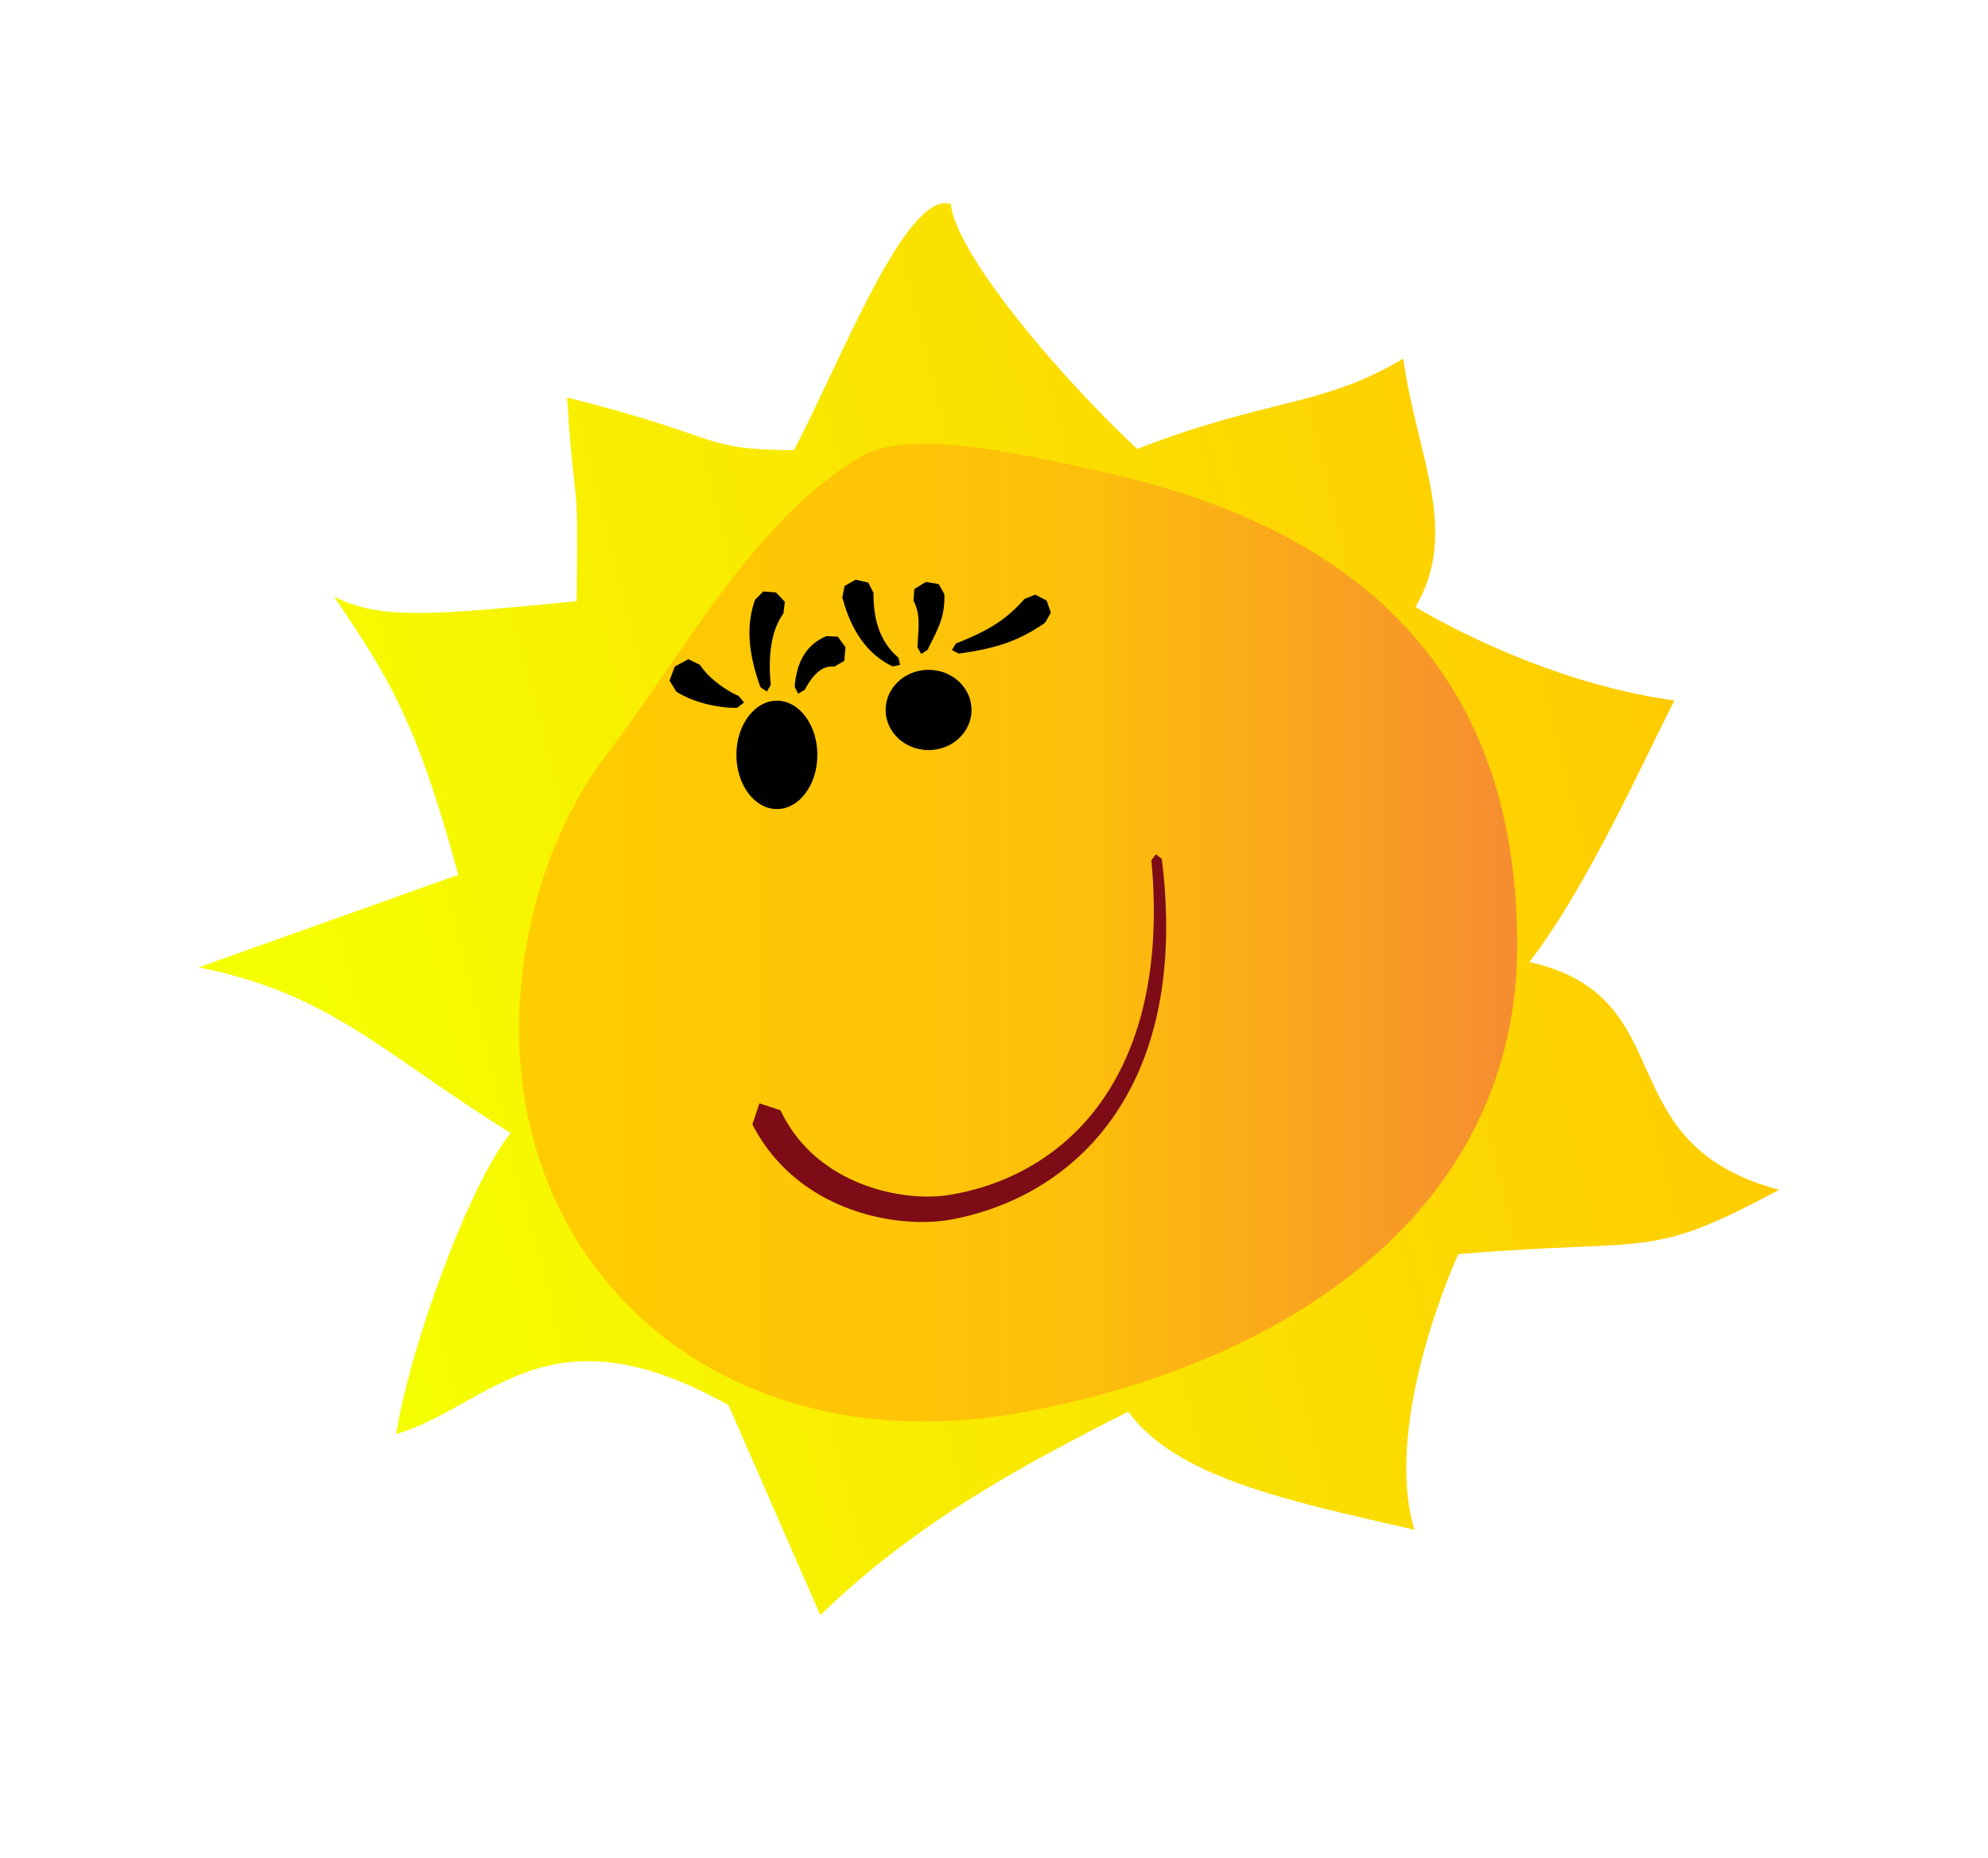
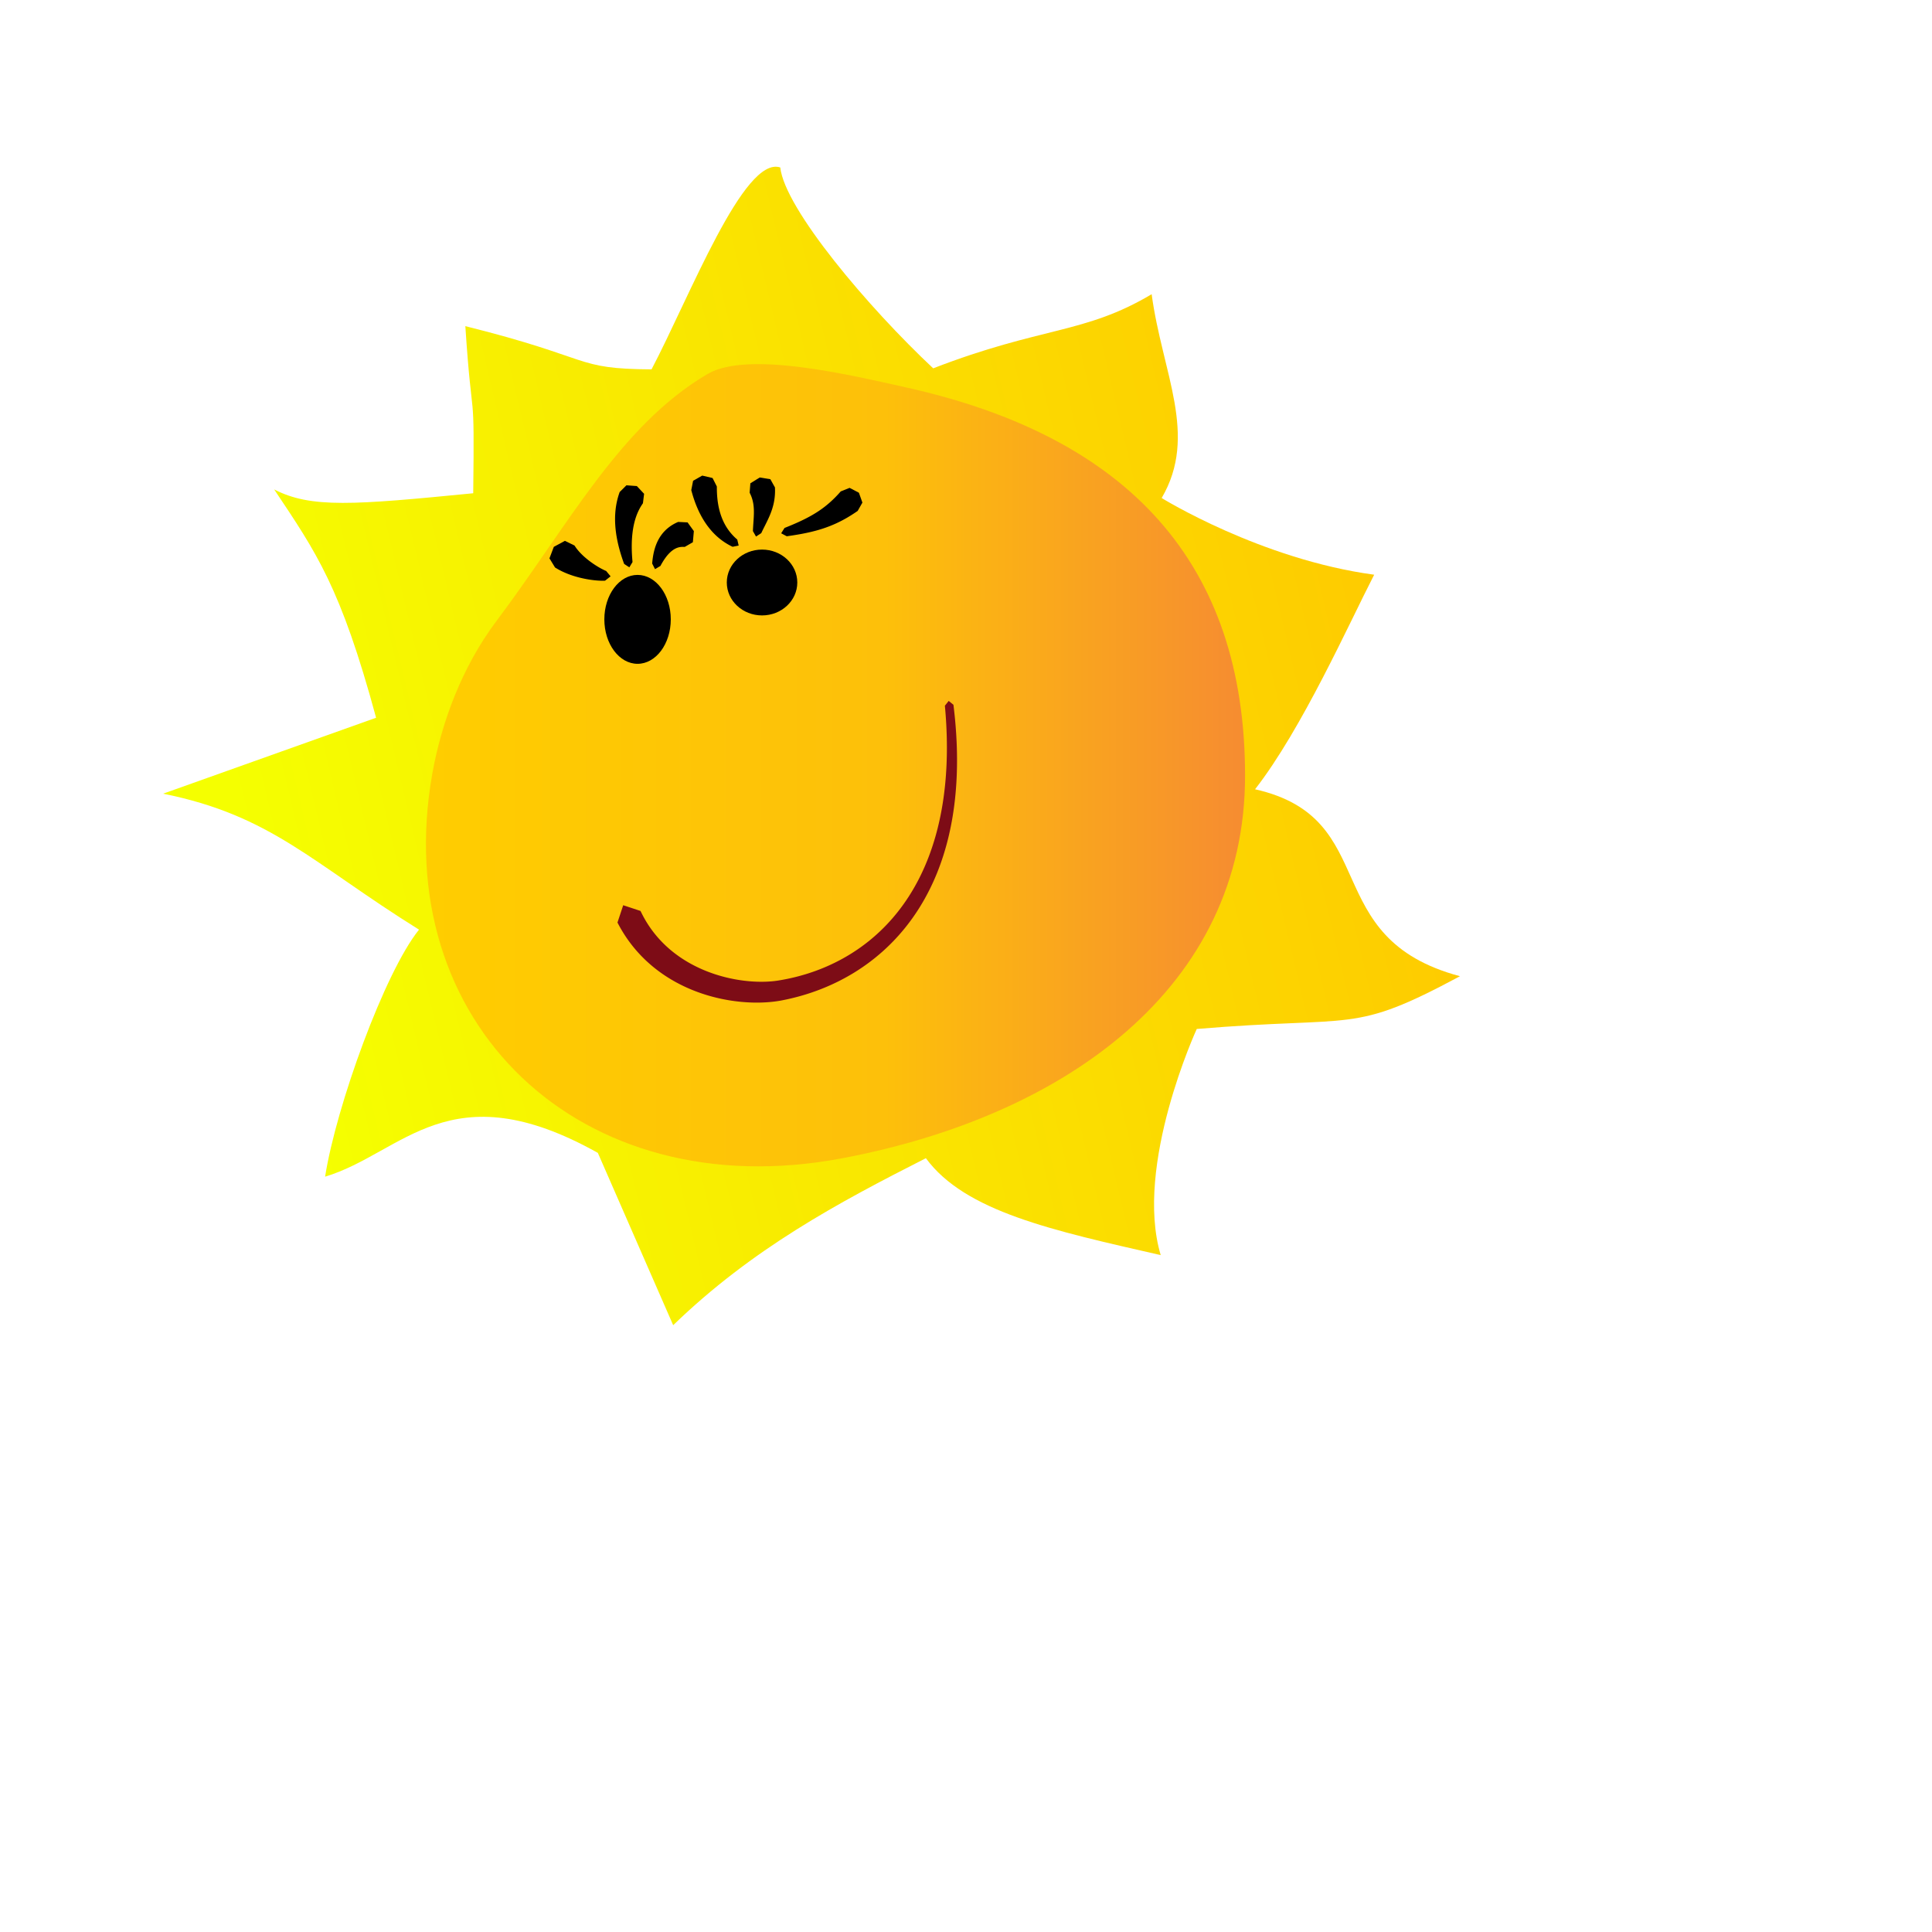
- <svg xmlns="http://www.w3.org/2000/svg" viewBox="-20 -20 152 142" version="1.1">
-   <path id="sunRay1" style="fill:url(#_Linear1)" d="M5.544,25.599c3.433,1.771 7.372,1.453 18.545,0.356c0.13,-10.841 -0.076,-5.597 -0.734,-15.569c12.088,3.014 10.032,3.981 17.348,4.027c3.572,-6.799 8.604,-19.935 11.992,-18.812c0.432,3.878 8.235,13.08 14.248,18.715c10.138,-3.919 14.106,-3.179 20.354,-6.906c0.993,7.37 4.364,13.13 0.933,18.989c0,0 9.219,5.717 19.799,7.146c-2.329,4.523 -6.723,14.374 -11.098,19.99c11.96,2.692 5.741,13.85 19.092,17.417c-10.149,5.441 -9.502,3.655 -24.524,4.915c0,0 -5.857,12.707 -3.358,21.069c-10.111,-2.306 -18.222,-4.053 -21.879,-9.029c-8.207,4.164 -16.184,8.437 -23.543,15.558l-7.019,-16.054c-13.836,-7.744 -18.145,0.024 -25.411,2.218c1.038,-6.596 5.559,-19.065 8.751,-23.016c-9.978,-6.216 -13.733,-10.63 -23.842,-12.668l19.842,-7.074c-3.304,-12.193 -5.573,-15.394 -9.496,-21.272Z" />
-   <path id="sunRay2" style="visibility:hidden" d="M-11.309,15.762c2.723,-1.373 25.303,6.998 37.97,12.52c-1.175,-11.189 -11.348,-22.497 -13.852,-33.968c8.33,2.696 21.725,15.61 28.75,19.782c3.572,-6.798 9.302,-25.97 11.524,-30.096c2.182,2.809 8.147,23.373 14.159,29.008c11.265,-6.702 24.268,-14.681 29.641,-19.866c-0.777,8.077 -7.895,32.365 -7.895,32.365c0,0 25.939,1.986 37.454,1.247c-2.329,4.523 -23.999,19.86 -28.374,25.476c10.812,8.914 24.512,19.21 35.415,26.416c-13.681,0.342 -26.231,-2.991 -42.306,-4.316c0,0 -0.457,25.385 1.917,33.328c-9.933,-9.777 -26.812,-19.923 -26.812,-19.923c0,0 -22.115,19.642 -29.474,26.764l-1.462,-28.088c-20.061,3.285 -33.199,5.87 -40.466,8.064c4.952,-6.596 20.725,-25.103 23.917,-29.054c-9.978,-6.216 -29.306,-10.343 -39.415,-12.38l35.231,-7.582c-1.23,-6.487 -21.999,-23.819 -25.922,-29.697Z" />
-   <g>
-     <path id="sunFace" d="M64.387,16.089c20.74,4.598 31.613,16.39 31.613,36.181c0,19.791 -16.794,31.719 -37.536,35.644c-24.495,4.635 -42.316,-12.723 -38.182,-35.859c0.854,-4.777 2.774,-9.944 5.979,-14.206c6.587,-8.758 11.492,-18.229 19.672,-23.01c3.781,-2.21 13.485,0.148 18.454,1.25Z" style="fill:url(#_Linear2);" />
-     <path d="M60.013,25.902l0.013,0.015l0.322,0.908l-0.438,0.775l-0.009,0.005l-0.092,0.064l-0.096,0.065l-0.095,0.064l-0.095,0.062l-0.096,0.062l-0.095,0.061l-0.095,0.059l-0.095,0.058l-0.094,0.058l-0.095,0.056l-0.095,0.055l-0.095,0.054l-0.095,0.052l-0.095,0.052l-0.095,0.051l-0.095,0.05l-0.095,0.048l-0.096,0.048l-0.095,0.046l-0.096,0.046l-0.096,0.045l-0.096,0.043l-0.096,0.043l-0.097,0.041l-0.097,0.041l-0.097,0.04l-0.097,0.039l-0.098,0.038l-0.098,0.037l-0.098,0.036l-0.099,0.036l-0.099,0.034l-0.1,0.034l-0.1,0.033l-0.1,0.032l-0.101,0.031l-0.101,0.031l-0.102,0.03l-0.103,0.029l-0.104,0.029l-0.207,0.054l-0.211,0.053l-0.214,0.05l-0.216,0.047l-0.22,0.046l-0.224,0.044l-0.228,0.042l-0.232,0.04l-0.236,0.039l-0.24,0.038l-0.246,0.036l-0.249,0.035l-0.519,-0.277l0.313,-0.497l0.232,-0.093l0.224,-0.091l0.218,-0.091l0.212,-0.091l0.207,-0.09l0.201,-0.09l0.195,-0.091l0.191,-0.091l0.185,-0.091l0.181,-0.092l0.176,-0.092l0.172,-0.094l0.083,-0.046l0.083,-0.048l0.082,-0.047l0.081,-0.048l0.08,-0.048l0.079,-0.049l0.078,-0.048l0.077,-0.05l0.076,-0.049l0.076,-0.05l0.075,-0.051l0.074,-0.051l0.073,-0.051l0.072,-0.052l0.072,-0.052l0.071,-0.053l0.071,-0.054l0.07,-0.054l0.069,-0.055l0.069,-0.055l0.068,-0.056l0.068,-0.057l0.068,-0.058l0.067,-0.058l0.067,-0.059l0.067,-0.06l0.066,-0.06l0.066,-0.062l0.066,-0.062l0.065,-0.064l0.066,-0.064l0.065,-0.065l0.066,-0.066l0.065,-0.068l0.065,-0.068l0.065,-0.069l0.066,-0.071l0.065,-0.072l0.065,-0.073l0.069,-0.077l0.007,-0.007l0.825,-0.331l0.858,0.449Z" />
-     <path d="M51.772,24.647l0.43,0.768l0,0.01l0.002,0.08l0.003,0.088l0.001,0.088l0,0.086l-0.001,0.086l-0.003,0.084l-0.004,0.084l-0.005,0.083l-0.006,0.082l-0.008,0.081l-0.008,0.08l-0.01,0.079l-0.01,0.079l-0.012,0.077l-0.013,0.077l-0.013,0.075l-0.015,0.075l-0.015,0.074l-0.017,0.073l-0.017,0.075l-0.036,0.139l-0.04,0.138l-0.041,0.136l-0.045,0.132l-0.046,0.129l-0.048,0.127l-0.05,0.124l-0.051,0.122l-0.053,0.12l-0.053,0.118l-0.055,0.116l-0.055,0.116l-0.11,0.225l-0.112,0.224l-0.112,0.222l-0.055,0.111l-0.055,0.112l-0.054,0.112l-0.054,0.115l-0.49,0.32l-0.289,-0.508l0.005,-0.131l0.007,-0.131l0.008,-0.13l0.008,-0.129l0.017,-0.253l0.017,-0.247l0.014,-0.243l0.006,-0.118l0.004,-0.117l0.004,-0.116l0.001,-0.114l0,-0.113l-0.002,-0.111l-0.004,-0.109l-0.007,-0.108l-0.008,-0.106l-0.012,-0.105l-0.013,-0.103l-0.016,-0.105l-0.019,-0.098l-0.011,-0.05l-0.011,-0.05l-0.012,-0.049l-0.012,-0.049l-0.014,-0.049l-0.014,-0.049l-0.015,-0.048l-0.016,-0.049l-0.016,-0.048l-0.017,-0.049l-0.018,-0.048l-0.019,-0.048l-0.02,-0.048l-0.021,-0.048l-0.022,-0.049l-0.022,-0.048l-0.024,-0.049l-0.03,-0.066l0.067,-0.871l0.863,-0.537l0.019,-0.005l0.98,0.16Z" />
-     <path d="M46.387,24.535l0.4,0.79l0,0.01l0,0.108l0.001,0.101l0.001,0.101l0.002,0.099l0.004,0.099l0.004,0.098l0.005,0.096l0.006,0.096l0.007,0.096l0.008,0.094l0.009,0.093l0.009,0.093l0.011,0.092l0.011,0.091l0.013,0.09l0.013,0.089l0.015,0.088l0.015,0.088l0.016,0.087l0.017,0.086l0.018,0.085l0.019,0.084l0.02,0.084l0.021,0.082l0.022,0.082l0.023,0.081l0.023,0.081l0.025,0.079l0.025,0.079l0.027,0.078l0.027,0.077l0.029,0.077l0.029,0.076l0.03,0.075l0.032,0.074l0.032,0.074l0.033,0.072l0.034,0.073l0.035,0.071l0.037,0.071l0.037,0.07l0.038,0.069l0.04,0.069l0.04,0.068l0.041,0.067l0.043,0.066l0.043,0.066l0.045,0.066l0.045,0.064l0.047,0.064l0.048,0.063l0.049,0.063l0.05,0.062l0.051,0.061l0.052,0.06l0.054,0.06l0.054,0.059l0.056,0.059l0.057,0.058l0.058,0.057l0.059,0.056l0.061,0.056l0.062,0.055l0.065,0.056l0.131,0.56l-0.564,0.114l-0.084,-0.039l-0.085,-0.043l-0.085,-0.044l-0.084,-0.046l-0.084,-0.047l-0.082,-0.048l-0.082,-0.05l-0.082,-0.051l-0.08,-0.052l-0.08,-0.054l-0.079,-0.055l-0.078,-0.056l-0.077,-0.058l-0.077,-0.059l-0.076,-0.061l-0.075,-0.062l-0.074,-0.063l-0.074,-0.064l-0.072,-0.066l-0.072,-0.068l-0.071,-0.068l-0.07,-0.07l-0.069,-0.071l-0.069,-0.073l-0.067,-0.074l-0.067,-0.075l-0.065,-0.077l-0.065,-0.077l-0.064,-0.08l-0.063,-0.08l-0.062,-0.082l-0.062,-0.082l-0.06,-0.085l-0.059,-0.085l-0.059,-0.087l-0.058,-0.088l-0.056,-0.089l-0.056,-0.09l-0.055,-0.092l-0.054,-0.092l-0.053,-0.094l-0.052,-0.096l-0.051,-0.096l-0.05,-0.097l-0.05,-0.099l-0.048,-0.1l-0.047,-0.101l-0.047,-0.102l-0.045,-0.104l-0.045,-0.104l-0.044,-0.106l-0.043,-0.106l-0.042,-0.108l-0.041,-0.109l-0.04,-0.11l-0.039,-0.111l-0.038,-0.113l-0.038,-0.113l-0.036,-0.115l-0.036,-0.115l-0.034,-0.117l-0.034,-0.118l-0.033,-0.119l-0.034,-0.124l0.171,-0.871l0.843,-0.477l0.02,-0.002l0.949,0.222Z" />
-     <path d="M44.059,28.67l0.58,0.802l0.005,0.019l-0.091,1.027l-0.753,0.435l-0.01,0.001l-0.051,0l-0.038,-0.002l-0.037,-0.002l-0.038,-0.001l-0.037,0.001l-0.036,0l-0.036,0.002l-0.036,0.003l-0.036,0.003l-0.036,0.004l-0.035,0.005l-0.035,0.006l-0.035,0.007l-0.035,0.007l-0.036,0.009l-0.035,0.009l-0.035,0.01l-0.035,0.012l-0.035,0.012l-0.035,0.013l-0.036,0.015l-0.035,0.015l-0.036,0.017l-0.035,0.018l-0.036,0.018l-0.035,0.02l-0.036,0.021l-0.036,0.022l-0.036,0.024l-0.036,0.024l-0.036,0.026l-0.036,0.027l-0.036,0.028l-0.036,0.029l-0.036,0.03l-0.036,0.032l-0.035,0.033l-0.036,0.034l-0.036,0.035l-0.036,0.036l-0.035,0.037l-0.036,0.038l-0.035,0.04l-0.036,0.04l-0.035,0.042l-0.034,0.041l-0.07,0.09l-0.069,0.093l-0.068,0.096l-0.068,0.1l-0.066,0.104l-0.066,0.107l-0.065,0.11l-0.064,0.114l-0.064,0.119l-0.505,0.299l-0.265,-0.524l0.012,-0.141l0.015,-0.143l0.017,-0.142l0.02,-0.141l0.022,-0.141l0.026,-0.139l0.028,-0.139l0.032,-0.139l0.034,-0.135l0.02,-0.07l0.02,-0.068l0.02,-0.068l0.022,-0.068l0.023,-0.067l0.024,-0.067l0.025,-0.067l0.026,-0.066l0.027,-0.067l0.028,-0.065l0.03,-0.066l0.03,-0.065l0.032,-0.065l0.034,-0.065l0.034,-0.064l0.036,-0.064l0.037,-0.063l0.039,-0.063l0.04,-0.063l0.042,-0.061l0.043,-0.062l0.045,-0.061l0.046,-0.06l0.047,-0.059l0.049,-0.059l0.051,-0.058l0.053,-0.057l0.054,-0.057l0.055,-0.055l0.057,-0.055l0.059,-0.054l0.061,-0.052l0.062,-0.052l0.063,-0.051l0.065,-0.049l0.067,-0.049l0.068,-0.047l0.07,-0.046l0.071,-0.045l0.073,-0.043l0.074,-0.042l0.076,-0.041l0.077,-0.039l0.079,-0.038l0.08,-0.036l0.068,-0.032l0.01,-0.004l0.88,0.043Z" />
-     <path d="M39.324,25.285l0.018,0.009l0.667,0.713l-0.108,0.878l-0.006,0.009l-0.038,0.056l-0.034,0.05l-0.033,0.051l-0.033,0.052l-0.033,0.053l-0.032,0.053l-0.032,0.055l-0.032,0.055l-0.03,0.056l-0.031,0.058l-0.03,0.058l-0.029,0.06l-0.029,0.06l-0.029,0.062l-0.028,0.062l-0.027,0.064l-0.027,0.065l-0.027,0.065l-0.026,0.067l-0.025,0.069l-0.024,0.069l-0.025,0.07l-0.023,0.072l-0.023,0.073l-0.022,0.074l-0.022,0.075l-0.021,0.077l-0.02,0.078l-0.019,0.079l-0.019,0.08l-0.019,0.082l-0.017,0.083l-0.017,0.084l-0.016,0.086l-0.015,0.087l-0.014,0.088l-0.014,0.089l-0.013,0.091l-0.012,0.093l-0.011,0.093l-0.01,0.095l-0.01,0.097l-0.009,0.097l-0.007,0.1l-0.007,0.1l-0.006,0.102l-0.006,0.104l-0.004,0.104l-0.003,0.107l-0.002,0.107l-0.002,0.109l0,0.111l0,0.112l0.002,0.113l0.002,0.115l0.004,0.117l0.004,0.117l0.006,0.12l0.006,0.121l0.008,0.122l0.009,0.124l0.009,0.125l0.011,0.126l0.012,0.13l-0.298,0.496l-0.483,-0.318l-0.046,-0.125l-0.045,-0.126l-0.043,-0.125l-0.042,-0.123l-0.04,-0.123l-0.04,-0.123l-0.038,-0.121l-0.037,-0.121l-0.035,-0.119l-0.034,-0.12l-0.033,-0.118l-0.031,-0.117l-0.031,-0.117l-0.029,-0.116l-0.027,-0.115l-0.027,-0.115l-0.025,-0.114l-0.024,-0.113l-0.022,-0.112l-0.022,-0.112l-0.02,-0.111l-0.019,-0.111l-0.018,-0.109l-0.016,-0.109l-0.015,-0.109l-0.014,-0.108l-0.013,-0.107l-0.011,-0.106l-0.011,-0.106l-0.009,-0.106l-0.007,-0.105l-0.007,-0.104l-0.006,-0.103l-0.004,-0.103l-0.003,-0.103l-0.001,-0.101l-0.001,-0.102l0.001,-0.1l0.001,-0.1l0.003,-0.1l0.005,-0.099l0.005,-0.098l0.007,-0.098l0.007,-0.097l0.009,-0.097l0.011,-0.096l0.011,-0.096l0.012,-0.095l0.014,-0.094l0.015,-0.094l0.016,-0.094l0.017,-0.093l0.019,-0.092l0.019,-0.091l0.021,-0.091l0.021,-0.091l0.023,-0.09l0.024,-0.089l0.025,-0.089l0.026,-0.088l0.028,-0.088l0.028,-0.087l0.03,-0.086l0.027,-0.079l0.003,-0.009l0.631,-0.628l0.961,0.071Z" />
-     <path d="M33.522,30.823l0.048,0.068l0.035,0.054l0.037,0.053l0.038,0.054l0.04,0.053l0.041,0.054l0.043,0.053l0.044,0.053l0.044,0.054l0.046,0.052l0.047,0.053l0.048,0.052l0.049,0.052l0.05,0.052l0.051,0.051l0.052,0.051l0.052,0.05l0.053,0.05l0.053,0.049l0.052,0.047l0.112,0.097l0.11,0.093l0.112,0.091l0.113,0.087l0.112,0.085l0.112,0.081l0.111,0.079l0.11,0.074l0.108,0.072l0.106,0.067l0.103,0.064l0.1,0.06l0.097,0.056l0.092,0.052l0.088,0.048l0.083,0.043l0.076,0.039l0.071,0.035l0.064,0.03l0.055,0.025l0.046,0.021l0.046,0.016l0.416,0.503l-0.513,0.403l-0.065,0.005l-0.08,0.002l-0.086,0.001l-0.093,-0.001l-0.098,-0.003l-0.105,-0.005l-0.112,-0.006l-0.117,-0.009l-0.124,-0.011l-0.128,-0.013l-0.135,-0.015l-0.139,-0.019l-0.144,-0.02l-0.148,-0.024l-0.153,-0.027l-0.156,-0.03l-0.16,-0.033l-0.163,-0.036l-0.166,-0.04l-0.169,-0.044l-0.171,-0.048l-0.17,-0.051l-0.09,-0.028l-0.087,-0.029l-0.088,-0.03l-0.088,-0.031l-0.089,-0.032l-0.089,-0.033l-0.089,-0.035l-0.089,-0.036l-0.089,-0.037l-0.09,-0.039l-0.089,-0.04l-0.09,-0.041l-0.09,-0.043l-0.089,-0.045l-0.09,-0.046l-0.089,-0.047l-0.089,-0.05l-0.089,-0.051l-0.089,-0.053l-0.08,-0.048l-0.009,-0.005l-0.52,-0.853l0.402,-1.061l0.013,-0.015l1.024,-0.554l0.891,0.433Z" />
-     <path id="smille" d="M68.83,45.662l0.024,0.198l0.023,0.197l0.022,0.197l0.022,0.195l0.02,0.195l0.02,0.195l0.019,0.193l0.017,0.193l0.017,0.192l0.016,0.191l0.015,0.191l0.014,0.19l0.013,0.189l0.013,0.188l0.011,0.188l0.01,0.186l0.01,0.186l0.009,0.186l0.008,0.184l0.007,0.184l0.006,0.183l0.005,0.182l0.004,0.182l0.004,0.18l0.002,0.181l0.002,0.179l0.001,0.178l0,0.178l-0.001,0.177l-0.002,0.177l-0.002,0.175l-0.004,0.175l-0.004,0.174l-0.005,0.174l-0.006,0.172l-0.007,0.172l-0.007,0.171l-0.009,0.171l-0.009,0.17l-0.01,0.169l-0.011,0.168l-0.012,0.167l-0.012,0.167l-0.014,0.166l-0.014,0.166l-0.015,0.164l-0.016,0.164l-0.016,0.163l-0.017,0.163l-0.019,0.161l-0.019,0.161l-0.019,0.161l-0.021,0.159l-0.021,0.159l-0.022,0.158l-0.023,0.158l-0.024,0.156l-0.024,0.156l-0.025,0.155l-0.026,0.155l-0.027,0.154l-0.027,0.153l-0.029,0.152l-0.029,0.152l-0.029,0.151l-0.031,0.15l-0.031,0.15l-0.032,0.148l-0.033,0.148l-0.033,0.148l-0.034,0.146l-0.035,0.146l-0.036,0.146l-0.036,0.144l-0.037,0.144l-0.038,0.143l-0.038,0.142l-0.04,0.142l-0.04,0.141l-0.04,0.14l-0.042,0.14l-0.042,0.139l-0.042,0.138l-0.044,0.138l-0.044,0.136l-0.045,0.136l-0.045,0.136l-0.046,0.134l-0.047,0.134l-0.048,0.134l-0.048,0.132l-0.049,0.132l-0.05,0.131l-0.05,0.131l-0.051,0.129l-0.051,0.129l-0.052,0.129l-0.053,0.127l-0.054,0.127l-0.054,0.126l-0.055,0.126l-0.055,0.125l-0.056,0.124l-0.057,0.123l-0.057,0.123l-0.058,0.122l-0.059,0.122l-0.059,0.12l-0.06,0.12l-0.061,0.12l-0.061,0.118l-0.061,0.118l-0.063,0.117l-0.063,0.117l-0.063,0.115l-0.064,0.116l-0.065,0.114l-0.065,0.114l-0.066,0.113l-0.066,0.112l-0.068,0.112l-0.067,0.111l-0.068,0.11l-0.069,0.109l-0.069,0.109l-0.07,0.109l-0.071,0.107l-0.071,0.107l-0.071,0.106l-0.073,0.105l-0.072,0.105l-0.073,0.104l-0.074,0.104l-0.075,0.102l-0.074,0.102l-0.076,0.101l-0.076,0.101l-0.076,0.1l-0.077,0.099l-0.078,0.099l-0.077,0.098l-0.079,0.097l-0.079,0.096l-0.079,0.096l-0.081,0.095l-0.08,0.095l-0.081,0.093l-0.082,0.093l-0.081,0.093l-0.083,0.091l-0.083,0.091l-0.083,0.091l-0.084,0.089l-0.085,0.089l-0.084,0.089l-0.086,0.087l-0.085,0.087l-0.087,0.086l-0.086,0.086l-0.087,0.085l-0.088,0.084l-0.088,0.083l-0.089,0.083l-0.088,0.082l-0.09,0.082l-0.089,0.081l-0.091,0.08l-0.091,0.08l-0.182,0.156l-0.184,0.154l-0.185,0.152l-0.188,0.148l-0.188,0.146l-0.191,0.144l-0.191,0.14l-0.194,0.138l-0.195,0.136l-0.196,0.132l-0.197,0.131l-0.199,0.127l-0.2,0.125l-0.202,0.122l-0.203,0.119l-0.204,0.117l-0.205,0.114l-0.206,0.111l-0.208,0.109l-0.208,0.107l-0.21,0.103l-0.211,0.101l-0.212,0.099l-0.213,0.096l-0.214,0.093l-0.215,0.091l-0.215,0.088l-0.217,0.086l-0.218,0.083l-0.218,0.08l-0.219,0.078l-0.22,0.076l-0.221,0.072l-0.221,0.071l-0.223,0.068l-0.223,0.065l-0.223,0.063l-0.224,0.06l-0.225,0.058l-0.225,0.055l-0.226,0.053l-0.227,0.051l-0.227,0.047l-0.227,0.046l-0.1,0.019l-0.1,0.018l-0.102,0.017l-0.102,0.016l-0.104,0.015l-0.105,0.015l-0.106,0.013l-0.106,0.013l-0.108,0.012l-0.109,0.011l-0.11,0.01l-0.11,0.009l-0.112,0.009l-0.112,0.007l-0.113,0.007l-0.115,0.005l-0.115,0.005l-0.116,0.004l-0.116,0.003l-0.118,0.002l-0.118,0.001l-0.119,0l-0.12,-0.001l-0.121,-0.002l-0.121,-0.003l-0.122,-0.004l-0.123,-0.005l-0.123,-0.006l-0.124,-0.007l-0.125,-0.008l-0.125,-0.009l-0.126,-0.01l-0.127,-0.011l-0.127,-0.012l-0.127,-0.013l-0.128,-0.015l-0.129,-0.015l-0.129,-0.016l-0.129,-0.018l-0.13,-0.019l-0.131,-0.02l-0.131,-0.021l-0.131,-0.022l-0.131,-0.023l-0.132,-0.025l-0.132,-0.025l-0.133,-0.027l-0.133,-0.028l-0.133,-0.03l-0.133,-0.03l-0.133,-0.032l-0.134,-0.033l-0.134,-0.034l-0.134,-0.035l-0.134,-0.037l-0.135,-0.038l-0.134,-0.04l-0.135,-0.04l-0.134,-0.042l-0.135,-0.044l-0.135,-0.044l-0.134,-0.046l-0.135,-0.048l-0.135,-0.048l-0.134,-0.051l-0.135,-0.051l-0.134,-0.053l-0.134,-0.054l-0.134,-0.056l-0.134,-0.057l-0.134,-0.059l-0.134,-0.06l-0.133,-0.062l-0.133,-0.063l-0.133,-0.065l-0.132,-0.066l-0.132,-0.067l-0.132,-0.07l-0.132,-0.07l-0.131,-0.073l-0.13,-0.074l-0.131,-0.075l-0.129,-0.077l-0.13,-0.079l-0.128,-0.08l-0.128,-0.082l-0.128,-0.083l-0.127,-0.086l-0.127,-0.086l-0.125,-0.089l-0.126,-0.09l-0.124,-0.092l-0.124,-0.094l-0.123,-0.095l-0.122,-0.097l-0.122,-0.099l-0.12,-0.1l-0.12,-0.103l-0.119,-0.104l-0.118,-0.105l-0.118,-0.108l-0.116,-0.109l-0.115,-0.112l-0.114,-0.113l-0.114,-0.114l-0.112,-0.117l-0.111,-0.119l-0.11,-0.12l-0.109,-0.122l-0.108,-0.124l-0.106,-0.126l-0.106,-0.128l-0.104,-0.129l-0.103,-0.132l-0.101,-0.133l-0.101,-0.135l-0.098,-0.137l-0.098,-0.139l-0.096,-0.141l-0.095,-0.143l-0.093,-0.145l-0.092,-0.147l-0.09,-0.148l-0.089,-0.151l-0.087,-0.152l-0.086,-0.155l-0.084,-0.156l-0.079,-0.151l0.535,-1.614l1.613,0.534l0.068,0.14l0.065,0.13l0.066,0.129l0.067,0.127l0.069,0.126l0.07,0.124l0.072,0.123l0.072,0.121l0.074,0.119l0.075,0.118l0.076,0.116l0.078,0.115l0.078,0.113l0.08,0.112l0.081,0.11l0.082,0.109l0.083,0.107l0.084,0.106l0.085,0.104l0.086,0.103l0.087,0.102l0.088,0.1l0.089,0.099l0.091,0.097l0.091,0.096l0.092,0.095l0.093,0.093l0.094,0.092l0.094,0.09l0.096,0.09l0.097,0.087l0.097,0.087l0.098,0.085l0.099,0.084l0.1,0.082l0.101,0.082l0.101,0.079l0.102,0.079l0.103,0.077l0.104,0.076l0.104,0.075l0.105,0.074l0.105,0.072l0.107,0.071l0.107,0.07l0.107,0.068l0.108,0.068l0.109,0.066l0.109,0.064l0.109,0.064l0.11,0.062l0.111,0.061l0.111,0.06l0.112,0.059l0.112,0.057l0.112,0.057l0.113,0.055l0.113,0.054l0.113,0.053l0.114,0.051l0.114,0.051l0.114,0.049l0.115,0.048l0.115,0.047l0.115,0.046l0.115,0.044l0.115,0.044l0.116,0.042l0.116,0.042l0.115,0.04l0.116,0.039l0.116,0.038l0.116,0.036l0.116,0.036l0.116,0.035l0.116,0.033l0.116,0.033l0.115,0.031l0.116,0.031l0.116,0.029l0.115,0.028l0.115,0.027l0.115,0.026l0.115,0.025l0.115,0.024l0.114,0.023l0.114,0.023l0.114,0.021l0.113,0.02l0.113,0.019l0.113,0.018l0.112,0.017l0.112,0.016l0.111,0.015l0.111,0.014l0.111,0.013l0.109,0.012l0.11,0.012l0.108,0.01l0.109,0.01l0.107,0.008l0.107,0.008l0.106,0.007l0.106,0.005l0.105,0.005l0.104,0.005l0.103,0.003l0.103,0.002l0.101,0.002l0.101,0l0.1,0l0.099,-0.001l0.098,-0.001l0.098,-0.003l0.096,-0.003l0.095,-0.004l0.094,-0.005l0.093,-0.006l0.093,-0.006l0.09,-0.007l0.09,-0.008l0.089,-0.009l0.087,-0.009l0.087,-0.01l0.085,-0.011l0.083,-0.011l0.083,-0.012l0.081,-0.013l0.209,-0.035l0.208,-0.037l0.208,-0.04l0.208,-0.041l0.207,-0.044l0.207,-0.047l0.206,-0.048l0.206,-0.051l0.205,-0.053l0.204,-0.056l0.204,-0.058l0.204,-0.06l0.203,-0.062l0.202,-0.065l0.201,-0.067l0.201,-0.07l0.2,-0.071l0.199,-0.075l0.198,-0.076l0.198,-0.079l0.197,-0.081l0.196,-0.084l0.195,-0.086l0.194,-0.089l0.193,-0.091l0.192,-0.093l0.192,-0.096l0.19,-0.098l0.189,-0.1l0.189,-0.103l0.187,-0.106l0.186,-0.108l0.185,-0.11l0.184,-0.113l0.183,-0.116l0.181,-0.118l0.181,-0.12l0.179,-0.123l0.178,-0.125l0.176,-0.128l0.176,-0.131l0.174,-0.133l0.172,-0.135l0.173,-0.139l0.084,-0.07l0.085,-0.07l0.084,-0.072l0.084,-0.072l0.084,-0.072l0.083,-0.074l0.083,-0.074l0.083,-0.074l0.082,-0.076l0.082,-0.075l0.082,-0.077l0.081,-0.077l0.081,-0.078l0.08,-0.079l0.08,-0.079l0.08,-0.08l0.079,-0.08l0.079,-0.082l0.078,-0.081l0.078,-0.083l0.078,-0.083l0.077,-0.084l0.077,-0.085l0.076,-0.085l0.076,-0.086l0.076,-0.086l0.075,-0.088l0.075,-0.088l0.074,-0.088l0.074,-0.089l0.073,-0.09l0.073,-0.091l0.073,-0.091l0.072,-0.093l0.071,-0.092l0.072,-0.094l0.07,-0.094l0.071,-0.095l0.07,-0.095l0.069,-0.096l0.069,-0.097l0.068,-0.098l0.068,-0.098l0.068,-0.099l0.067,-0.1l0.066,-0.1l0.067,-0.101l0.065,-0.102l0.065,-0.103l0.065,-0.103l0.064,-0.104l0.063,-0.105l0.064,-0.105l0.062,-0.106l0.062,-0.107l0.062,-0.107l0.061,-0.109l0.06,-0.109l0.06,-0.109l0.06,-0.111l0.059,-0.111l0.058,-0.112l0.058,-0.112l0.058,-0.114l0.056,-0.114l0.057,-0.115l0.055,-0.115l0.055,-0.116l0.055,-0.117l0.054,-0.118l0.054,-0.119l0.053,-0.119l0.052,-0.12l0.052,-0.12l0.051,-0.122l0.05,-0.122l0.051,-0.123l0.049,-0.124l0.049,-0.124l0.048,-0.125l0.048,-0.126l0.047,-0.127l0.046,-0.127l0.046,-0.129l0.045,-0.129l0.045,-0.129l0.044,-0.131l0.043,-0.131l0.043,-0.132l0.042,-0.133l0.042,-0.133l0.041,-0.135l0.04,-0.135l0.04,-0.135l0.039,-0.137l0.038,-0.137l0.038,-0.139l0.037,-0.138l0.036,-0.14l0.036,-0.141l0.035,-0.141l0.034,-0.142l0.034,-0.143l0.032,-0.143l0.033,-0.144l0.031,-0.146l0.031,-0.146l0.031,-0.146l0.029,-0.148l0.029,-0.148l0.028,-0.149l0.028,-0.15l0.026,-0.15l0.026,-0.152l0.026,-0.152l0.024,-0.153l0.024,-0.154l0.023,-0.154l0.023,-0.156l0.021,-0.156l0.021,-0.157l0.02,-0.158l0.02,-0.158l0.018,-0.16l0.018,-0.16l0.018,-0.161l0.016,-0.162l0.016,-0.162l0.014,-0.164l0.015,-0.164l0.013,-0.165l0.013,-0.166l0.011,-0.166l0.011,-0.168l0.011,-0.168l0.009,-0.169l0.009,-0.17l0.008,-0.17l0.007,-0.172l0.006,-0.172l0.005,-0.173l0.005,-0.174l0.004,-0.175l0.003,-0.175l0.002,-0.177l0.001,-0.177l0.001,-0.178l-0.001,-0.179l-0.001,-0.179l-0.002,-0.181l-0.003,-0.181l-0.003,-0.182l-0.005,-0.183l-0.005,-0.184l-0.007,-0.185l-0.007,-0.185l-0.008,-0.186l-0.008,-0.187l-0.01,-0.188l-0.011,-0.189l-0.011,-0.19l-0.013,-0.19l-0.013,-0.191l-0.014,-0.192l-0.015,-0.193l-0.016,-0.194l-0.017,-0.194l-0.017,-0.197l0.355,-0.444l0.442,0.359Z" style="fill:#7d0c16;" />
-     <ellipse cx="39.4" cy="37.704" rx="3.095" ry="4.142" />
-     <ellipse cx="50.998" cy="34.27" rx="3.284" ry="3.067" />
-   </g>
-   <defs>
-     <linearGradient id="_Linear1" x1="0" y1="0" x2="1" y2="0" gradientUnits="userSpaceOnUse" gradientTransform="matrix(117.569,-28.0376,28.0376,117.569,3.58182,62.4272)">
-       <stop offset="0" style="stop-color:#f5ff00;stop-opacity:1" />
-       <stop offset="1" style="stop-color:#ffc500;stop-opacity:1" />
-     </linearGradient>
-     <linearGradient id="_Linear2" x1="0" y1="0" x2="1" y2="0" gradientUnits="userSpaceOnUse" gradientTransform="matrix(76.3152,0,0,74.7404,19.6849,51.2964)">
-       <stop offset="0" style="stop-color:#ffcd00;stop-opacity:1" />
-       <stop offset="0.56" style="stop-color:#fdc00a;stop-opacity:1" />
-       <stop offset="1" style="stop-color:#f68c31;stop-opacity:1" />
-     </linearGradient>
-   </defs>
+ <svg xmlns="http://www.w3.org/2000/svg" viewBox="-20 -20 180 180">
+   <path d="m5.544 25.599c3.433 1.771 7.372 1.453 18.545.356.13-10.841-.076-5.597-.734-15.569 12.088 3.014 10.032 3.981 17.348 4.027 3.572-6.799 8.604-19.935 11.992-18.812.432 3.878 8.235 13.08 14.248 18.715 10.138-3.919 14.106-3.179 20.354-6.906.993 7.37 4.364 13.13.933 18.989 0 0 9.219 5.717 19.799 7.146-2.329 4.523-6.723 14.374-11.098 19.99 11.96 2.692 5.741 13.85 19.092 17.417-10.149 5.441-9.502 3.655-24.524 4.915 0 0-5.857 12.707-3.358 21.069-10.111-2.306-18.222-4.053-21.879-9.029-8.207 4.164-16.184 8.437-23.543 15.558l-7.019-16.054c-13.836-7.744-18.145.024-25.411 2.218 1.038-6.596 5.559-19.065 8.751-23.016-9.978-6.216-13.733-10.63-23.842-12.668l19.842-7.074c-3.304-12.193-5.573-15.394-9.496-21.272z" fill="url(#_Linear1)" />
+   <path d="m-11.309 15.762c2.723-1.373 25.303 6.998 37.97 12.52-1.175-11.189-11.348-22.497-13.852-33.968 8.33 2.696 21.725 15.61 28.75 19.782 3.572-6.798 9.302-25.97 11.524-30.096 2.182 2.809 8.147 23.373 14.159 29.008 11.265-6.702 24.268-14.681 29.641-19.866-.777 8.077-7.895 32.365-7.895 32.365s25.939 1.986 37.454 1.247c-2.329 4.523-23.999 19.86-28.374 25.476 10.812 8.914 24.512 19.21 35.415 26.416-13.681.342-26.231-2.991-42.306-4.316 0 0-.457 25.385 1.917 33.328-9.933-9.777-26.812-19.923-26.812-19.923s-22.115 19.642-29.474 26.764l-1.462-28.088c-20.061 3.285-33.199 5.87-40.466 8.064 4.952-6.596 20.725-25.103 23.917-29.054-9.978-6.216-29.306-10.343-39.415-12.38l35.231-7.582c-1.23-6.487-21.999-23.819-25.922-29.697z" visibility="hidden" />
+   <path d="m64.387 16.089c20.74 4.598 31.613 16.39 31.613 36.181s-16.794 31.719-37.536 35.644c-24.495 4.635-42.316-12.723-38.182-35.859.854-4.777 2.774-9.944 5.979-14.206 6.587-8.758 11.492-18.229 19.672-23.01 3.781-2.21 13.485.148 18.454 1.25z" fill="url(#_Linear2)" />
+   <path d="m60.013 25.902.013.015.322.908-.438.775-.009.005-.092.064-.096.065-.095.064-.095.062-.096.062-.095.061-.095.059-.095.058-.094.058-.095.056-.095.055-.095.054-.095.052-.095.052-.095.051-.095.05-.095.048-.096.048-.095.046-.096.046-.096.045-.096.043-.096.043-.097.041-.097.041-.097.04-.097.039-.098.038-.098.037-.098.036-.099.036-.099.034-.1.034-.1.033-.1.032-.101.031-.101.031-.102.03-.103.029-.104.029-.207.054-.211.053-.214.05-.216.047-.22.046-.224.044-.228.042-.232.04-.236.039-.24.038-.246.036-.249.035-.519-.277.313-.497.232-.093.224-.091.218-.091.212-.091.207-.09.201-.09.195-.091.191-.091.185-.091.181-.092.176-.092.172-.094.083-.046.083-.048.082-.047.081-.048.08-.048.079-.049.078-.048.077-.05.076-.049.076-.05.075-.051.074-.051.073-.051.072-.052.072-.052.071-.053.071-.054.07-.054.069-.055.069-.055.068-.056.068-.057.068-.058.067-.058.067-.059.067-.06.066-.06.066-.062.066-.062.065-.064.066-.064.065-.065.066-.066.065-.068.065-.068.065-.069.066-.071.065-.072.065-.073.069-.077.007-.007.825-.331.858.449z" />
+   <path d="m51.772 24.647.43.768v.01l.002.08.003.088.001.088v.086l-.001.086-.003.084-.004.084-.005.083-.006.082-.008.081-.008.08-.01.079-.01.079-.012.077-.013.077-.013.075-.015.075-.015.074-.017.073-.017.075-.036.139-.04.138-.041.136-.045.132-.046.129-.048.127-.05.124-.051.122-.053.12-.053.118-.055.116-.055.116-.11.225-.112.224-.112.222-.055.111-.055.112-.054.112-.054.115-.49.32-.289-.508.005-.131.007-.131.008-.13.008-.129.017-.253.017-.247.014-.243.006-.118.004-.117.004-.116.001-.114v-.113l-.002-.111-.004-.109-.007-.108-.008-.106-.012-.105-.013-.103-.016-.105-.019-.098-.011-.05-.011-.05-.012-.049-.012-.049-.014-.049-.014-.049-.015-.048-.016-.049-.016-.048-.017-.049-.018-.048-.019-.048-.02-.048-.021-.048-.022-.049-.022-.048-.024-.049-.03-.066.067-.871.863-.537.019-.005z" />
+   <path d="m46.387 24.535.4.79v.01.108l.001.101.001.101.002.099.004.099.004.098.005.096.006.096.007.096.008.094.009.093.009.093.011.092.011.091.013.09.013.089.015.088.015.088.016.087.017.086.018.085.019.084.02.084.021.082.022.082.023.081.023.081.025.079.025.079.027.078.027.077.029.077.029.076.03.075.032.074.032.074.033.072.034.073.035.071.037.071.037.07.038.069.04.069.04.068.041.067.043.066.043.066.045.066.045.064.047.064.048.063.049.063.05.062.051.061.052.06.054.06.054.059.056.059.057.058.058.057.059.056.061.056.062.055.065.056.131.56-.564.114-.084-.039-.085-.043-.085-.044-.084-.046-.084-.047-.082-.048-.082-.05-.082-.051-.08-.052-.08-.054-.079-.055-.078-.056-.077-.058-.077-.059-.076-.061-.075-.062-.074-.063-.074-.064-.072-.066-.072-.068-.071-.068-.07-.07-.069-.071-.069-.073-.067-.074-.067-.075-.065-.077-.065-.077-.064-.08-.063-.08-.062-.082-.062-.082-.06-.085-.059-.085-.059-.087-.058-.088-.056-.089-.056-.09-.055-.092-.054-.092-.053-.094-.052-.096-.051-.096-.05-.097-.05-.099-.048-.1-.047-.101-.047-.102-.045-.104-.045-.104-.044-.106-.043-.106-.042-.108-.041-.109-.04-.11-.039-.111-.038-.113-.038-.113-.036-.115-.036-.115-.034-.117-.034-.118-.033-.119-.034-.124.171-.871.843-.477.02-.002z" />
+   <path d="m44.059 28.67.58.802.005.019-.091 1.027-.753.435-.01.001h-.051l-.038-.002-.037-.002-.038-.001-.037.001h-.036l-.036.002-.036.003-.036.003-.036.004-.035.005-.035.006-.035.007-.035.007-.036.009-.035.009-.035.01-.035.012-.035.012-.035.013-.036.015-.035.015-.036.017-.035.018-.036.018-.035.02-.036.021-.036.022-.036.024-.036.024-.036.026-.036.027-.036.028-.036.029-.036.03-.036.032-.035.033-.036.034-.036.035-.036.036-.035.037-.036.038-.035.04-.036.04-.035.042-.034.041-.07.09-.069.093-.068.096-.068.1-.066.104-.066.107-.065.11-.064.114-.064.119-.505.299-.265-.524.012-.141.015-.143.017-.142.02-.141.022-.141.026-.139.028-.139.032-.139.034-.135.02-.07.02-.068.02-.068.022-.068.023-.067.024-.067.025-.067.026-.066.027-.067.028-.065.03-.066.03-.065.032-.065.034-.065.034-.064.036-.064.037-.063.039-.063.04-.063.042-.061.043-.062.045-.061.046-.06.047-.059.049-.059.051-.058.053-.057.054-.057.055-.055.057-.055.059-.054.061-.052.062-.052.063-.051.065-.049.067-.049.068-.047.07-.046.071-.045.073-.043.074-.042.076-.041.077-.039.079-.038.08-.036.068-.032.01-.004z" />
+   <path d="m39.324 25.285.018.009.667.713-.108.878-.006.009-.038.056-.034.05-.033.051-.033.052-.033.053-.032.053-.032.055-.032.055-.03.056-.031.058-.03.058-.029.06-.029.06-.029.062-.028.062-.027.064-.027.065-.027.065-.026.067-.025.069-.024.069-.025.07-.023.072-.023.073-.022.074-.022.075-.021.077-.02.078-.019.079-.019.08-.019.082-.017.083-.017.084-.016.086-.015.087-.014.088-.014.089-.013.091-.012.093-.011.093-.01.095-.01.097-.009.097-.007.1-.007.1-.006.102-.006.104-.004.104-.003.107-.002.107-.002.109v.111.112l.002.113.002.115.004.117.004.117.006.12.006.121.008.122.009.124.009.125.011.126.012.13-.298.496-.483-.318-.046-.125-.045-.126-.043-.125-.042-.123-.04-.123-.04-.123-.038-.121-.037-.121-.035-.119-.034-.12-.033-.118-.031-.117-.031-.117-.029-.116-.027-.115-.027-.115-.025-.114-.024-.113-.022-.112-.022-.112-.02-.111-.019-.111-.018-.109-.016-.109-.015-.109-.014-.108-.013-.107-.011-.106-.011-.106-.009-.106-.007-.105-.007-.104-.006-.103-.004-.103-.003-.103-.001-.101-.001-.102.001-.1.001-.1.003-.1.005-.099.005-.098.007-.098.007-.097.009-.097.011-.096.011-.096.012-.095.014-.094.015-.094.016-.094.017-.093.019-.092.019-.091.021-.091.021-.091.023-.09.024-.089.025-.089.026-.088.028-.088.028-.087.03-.086.027-.079.003-.009.631-.628z" />
+   <path d="m33.522 30.823.048.068.035.054.037.053.038.054.04.053.041.054.043.053.044.053.044.054.046.052.047.053.048.052.049.052.05.052.051.051.052.051.052.05.053.05.053.049.052.047.112.097.11.093.112.091.113.087.112.085.112.081.111.079.11.074.108.072.106.067.103.064.1.06.097.056.092.052.088.048.083.043.076.039.071.035.064.03.055.025.046.021.046.016.416.503-.513.403-.065.005-.08.002-.086.001-.093-.001-.098-.003-.105-.005-.112-.006-.117-.009-.124-.011-.128-.013-.135-.015-.139-.019-.144-.02-.148-.024-.153-.027-.156-.03-.16-.033-.163-.036-.166-.04-.169-.044-.171-.048-.17-.051-.09-.028-.087-.029-.088-.03-.088-.031-.089-.032-.089-.033-.089-.035-.089-.036-.089-.037-.09-.039-.089-.04-.09-.041-.09-.043-.089-.045-.09-.046-.089-.047-.089-.05-.089-.051-.089-.053-.08-.048-.009-.005-.52-.853.402-1.061.013-.015 1.024-.554z" />
+   <path d="m68.83 45.662.024.198.023.197.022.197.022.195.02.195.02.195.019.193.017.193.017.192.016.191.015.191.014.19.013.189.013.188.011.188.01.186.01.186.009.186.008.184.007.184.006.183.005.182.004.182.004.18.002.181.002.179.001.178v.178l-.001.177-.002.177-.002.175-.004.175-.004.174-.005.174-.006.172-.007.172-.007.171-.009.171-.009.17-.01.169-.011.168-.012.167-.012.167-.014.166-.014.166-.015.164-.016.164-.016.163-.017.163-.019.161-.019.161-.019.161-.021.159-.021.159-.022.158-.023.158-.024.156-.024.156-.025.155-.026.155-.027.154-.027.153-.029.152-.029.152-.029.151-.031.15-.031.15-.032.148-.033.148-.033.148-.034.146-.035.146-.036.146-.036.144-.037.144-.038.143-.038.142-.04.142-.04.141-.04.14-.042.14-.042.139-.042.138-.044.138-.044.136-.045.136-.045.136-.046.134-.047.134-.048.134-.048.132-.049.132-.05.131-.05.131-.051.129-.051.129-.052.129-.053.127-.054.127-.054.126-.055.126-.055.125-.056.124-.057.123-.057.123-.058.122-.059.122-.059.12-.06.12-.061.12-.061.118-.061.118-.063.117-.063.117-.063.115-.064.116-.065.114-.065.114-.066.113-.066.112-.068.112-.067.111-.068.11-.069.109-.069.109-.07.109-.071.107-.071.107-.071.106-.073.105-.072.105-.073.104-.074.104-.075.102-.074.102-.076.101-.076.101-.076.1-.077.099-.078.099-.077.098-.079.097-.079.096-.079.096-.081.095-.08.095-.081.093-.082.093-.081.093-.083.091-.083.091-.083.091-.084.089-.085.089-.084.089-.086.087-.085.087-.087.086-.086.086-.087.085-.088.084-.088.083-.089.083-.088.082-.09.082-.089.081-.091.08-.091.08-.182.156-.184.154-.185.152-.188.148-.188.146-.191.144-.191.14-.194.138-.195.136-.196.132-.197.131-.199.127-.2.125-.202.122-.203.119-.204.117-.205.114-.206.111-.208.109-.208.107-.21.103-.211.101-.212.099-.213.096-.214.093-.215.091-.215.088-.217.086-.218.083-.218.08-.219.078-.22.076-.221.072-.221.071-.223.068-.223.065-.223.063-.224.06-.225.058-.225.055-.226.053-.227.051-.227.047-.227.046-.1.019-.1.018-.102.017-.102.016-.104.015-.105.015-.106.013-.106.013-.108.012-.109.011-.11.01-.11.009-.112.009-.112.007-.113.007-.115.005-.115.005-.116.004-.116.003-.118.002-.118.001h-.119l-.12-.001-.121-.002-.121-.003-.122-.004-.123-.005-.123-.006-.124-.007-.125-.008-.125-.009-.126-.01-.127-.011-.127-.012-.127-.013-.128-.015-.129-.015-.129-.016-.129-.018-.13-.019-.131-.02-.131-.021-.131-.022-.131-.023-.132-.025-.132-.025-.133-.027-.133-.028-.133-.03-.133-.03-.133-.032-.134-.033-.134-.034-.134-.035-.134-.037-.135-.038-.134-.04-.135-.04-.134-.042-.135-.044-.135-.044-.134-.046-.135-.048-.135-.048-.134-.051-.135-.051-.134-.053-.134-.054-.134-.056-.134-.057-.134-.059-.134-.06-.133-.062-.133-.063-.133-.065-.132-.066-.132-.067-.132-.07-.132-.07-.131-.073-.13-.074-.131-.075-.129-.077-.13-.079-.128-.08-.128-.082-.128-.083-.127-.086-.127-.086-.125-.089-.126-.09-.124-.092-.124-.094-.123-.095-.122-.097-.122-.099-.12-.1-.12-.103-.119-.104-.118-.105-.118-.108-.116-.109-.115-.112-.114-.113-.114-.114-.112-.117-.111-.119-.11-.12-.109-.122-.108-.124-.106-.126-.106-.128-.104-.129-.103-.132-.101-.133-.101-.135-.098-.137-.098-.139-.096-.141-.095-.143-.093-.145-.092-.147-.09-.148-.089-.151-.087-.152-.086-.155-.084-.156-.079-.151.535-1.614 1.613.534.068.14.065.13.066.129.067.127.069.126.07.124.072.123.072.121.074.119.075.118.076.116.078.115.078.113.08.112.081.11.082.109.083.107.084.106.085.104.086.103.087.102.088.1.089.099.091.097.091.096.092.095.093.093.094.092.094.09.096.09.097.087.097.087.098.085.099.084.1.082.101.082.101.079.102.079.103.077.104.076.104.075.105.074.105.072.107.071.107.07.107.068.108.068.109.066.109.064.109.064.11.062.111.061.111.06.112.059.112.057.112.057.113.055.113.054.113.053.114.051.114.051.114.049.115.048.115.047.115.046.115.044.115.044.116.042.116.042.115.04.116.039.116.038.116.036.116.036.116.035.116.033.116.033.115.031.116.031.116.029.115.028.115.027.115.026.115.025.115.024.114.023.114.023.114.021.113.02.113.019.113.018.112.017.112.016.111.015.111.014.111.013.109.012.11.012.108.01.109.01.107.008.107.008.106.007.106.005.105.005.104.005.103.003.103.002.101.002h.101.1l.099-.001.098-.001.098-.003.096-.003.095-.004.094-.005.093-.006.093-.006.09-.007.09-.008.089-.009.087-.009.087-.01.085-.011.083-.011.083-.012.081-.013.209-.035.208-.037.208-.04.208-.041.207-.044.207-.047.206-.048.206-.051.205-.053.204-.056.204-.058.204-.06.203-.062.202-.065.201-.067.201-.07.2-.071.199-.075.198-.076.198-.079.197-.081.196-.084.195-.086.194-.089.193-.091.192-.093.192-.096.19-.098.189-.1.189-.103.187-.106.186-.108.185-.11.184-.113.183-.116.181-.118.181-.12.179-.123.178-.125.176-.128.176-.131.174-.133.172-.135.173-.139.084-.07.085-.07.084-.072.084-.072.084-.072.083-.074.083-.074.083-.074.082-.076.082-.075.082-.077.081-.077.081-.078.08-.079.08-.079.08-.08.079-.08.079-.082.078-.081.078-.083.078-.083.077-.084.077-.085.076-.085.076-.086.076-.086.075-.088.075-.088.074-.088.074-.089.073-.09.073-.091.073-.091.072-.093.071-.092.072-.094.07-.094.071-.095.07-.095.069-.096.069-.097.068-.098.068-.098.068-.099.067-.1.066-.1.067-.101.065-.102.065-.103.065-.103.064-.104.063-.105.064-.105.062-.106.062-.107.062-.107.061-.109.06-.109.06-.109.06-.111.059-.111.058-.112.058-.112.058-.114.056-.114.057-.115.055-.115.055-.116.055-.117.054-.118.054-.119.053-.119.052-.12.052-.12.051-.122.05-.122.051-.123.049-.124.049-.124.048-.125.048-.126.047-.127.046-.127.046-.129.045-.129.045-.129.044-.131.043-.131.043-.132.042-.133.042-.133.041-.135.04-.135.04-.135.039-.137.038-.137.038-.139.037-.138.036-.14.036-.141.035-.141.034-.142.034-.143.032-.143.033-.144.031-.146.031-.146.031-.146.029-.148.029-.148.028-.149.028-.15.026-.15.026-.152.026-.152.024-.153.024-.154.023-.154.023-.156.021-.156.021-.157.02-.158.02-.158.018-.16.018-.16.018-.161.016-.162.016-.162.014-.164.015-.164.013-.165.013-.166.011-.166.011-.168.011-.168.009-.169.009-.17.008-.17.007-.172.006-.172.005-.173.005-.174.004-.175.003-.175.002-.177.001-.177.001-.178-.001-.179-.001-.179-.002-.181-.003-.181-.003-.182-.005-.183-.005-.184-.007-.185-.007-.185-.008-.186-.008-.187-.01-.188-.011-.189-.011-.19-.013-.19-.013-.191-.014-.192-.015-.193-.016-.194-.017-.194-.017-.197.355-.444.442.359z" fill="#7d0c16" />
+   <ellipse cx="39.4" cy="37.704" rx="3.095" ry="4.142" />
+   <ellipse cx="50.998" cy="34.27" rx="3.284" ry="3.067" />
+   <linearGradient id="_Linear1" gradientTransform="matrix(117.569 -28.0376 28.0376 117.569 3.58182 62.4272)" gradientUnits="userSpaceOnUse" x1="0" x2="1" y1="0" y2="0">
+     <stop offset="0" stop-color="#f5ff00" />
+     <stop offset="1" stop-color="#ffc500" />
+   </linearGradient>
+   <linearGradient id="_Linear2" gradientTransform="matrix(76.3152 0 0 74.7404 19.6849 51.2964)" gradientUnits="userSpaceOnUse" x1="0" x2="1" y1="0" y2="0">
+     <stop offset="0" stop-color="#ffcd00" />
+     <stop offset=".56" stop-color="#fdc00a" />
+     <stop offset="1" stop-color="#f68c31" />
+   </linearGradient>
</svg>
